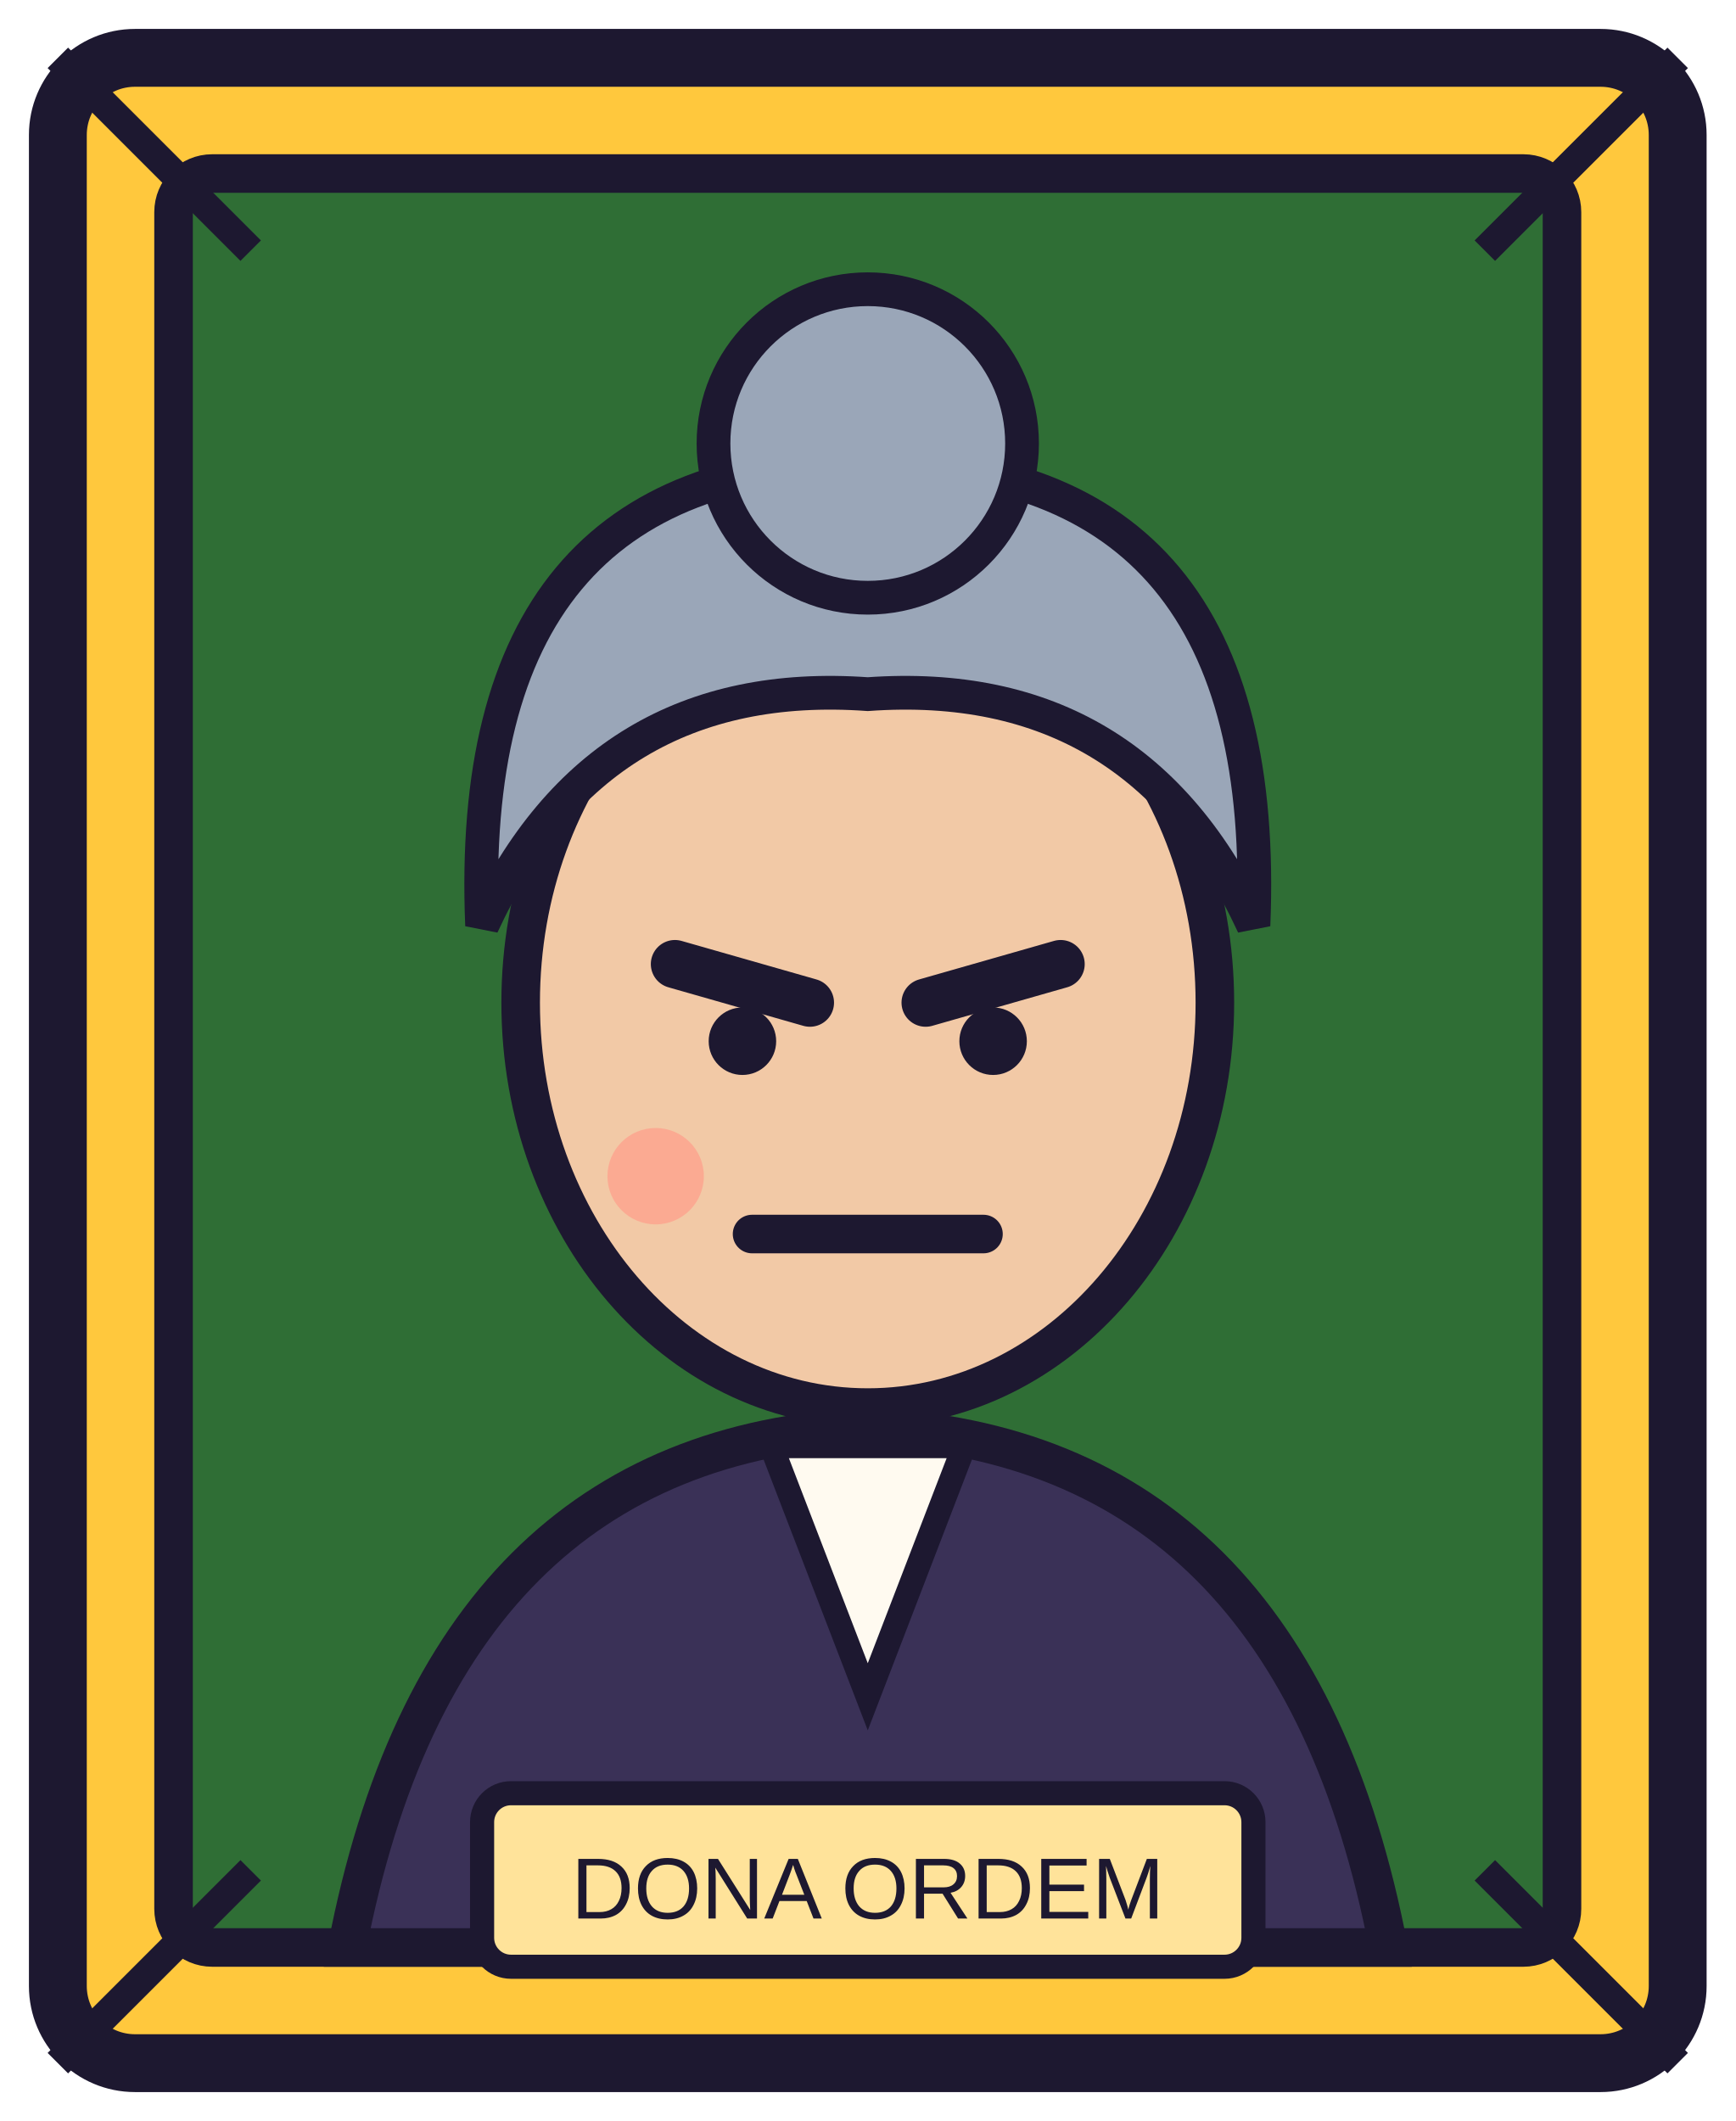
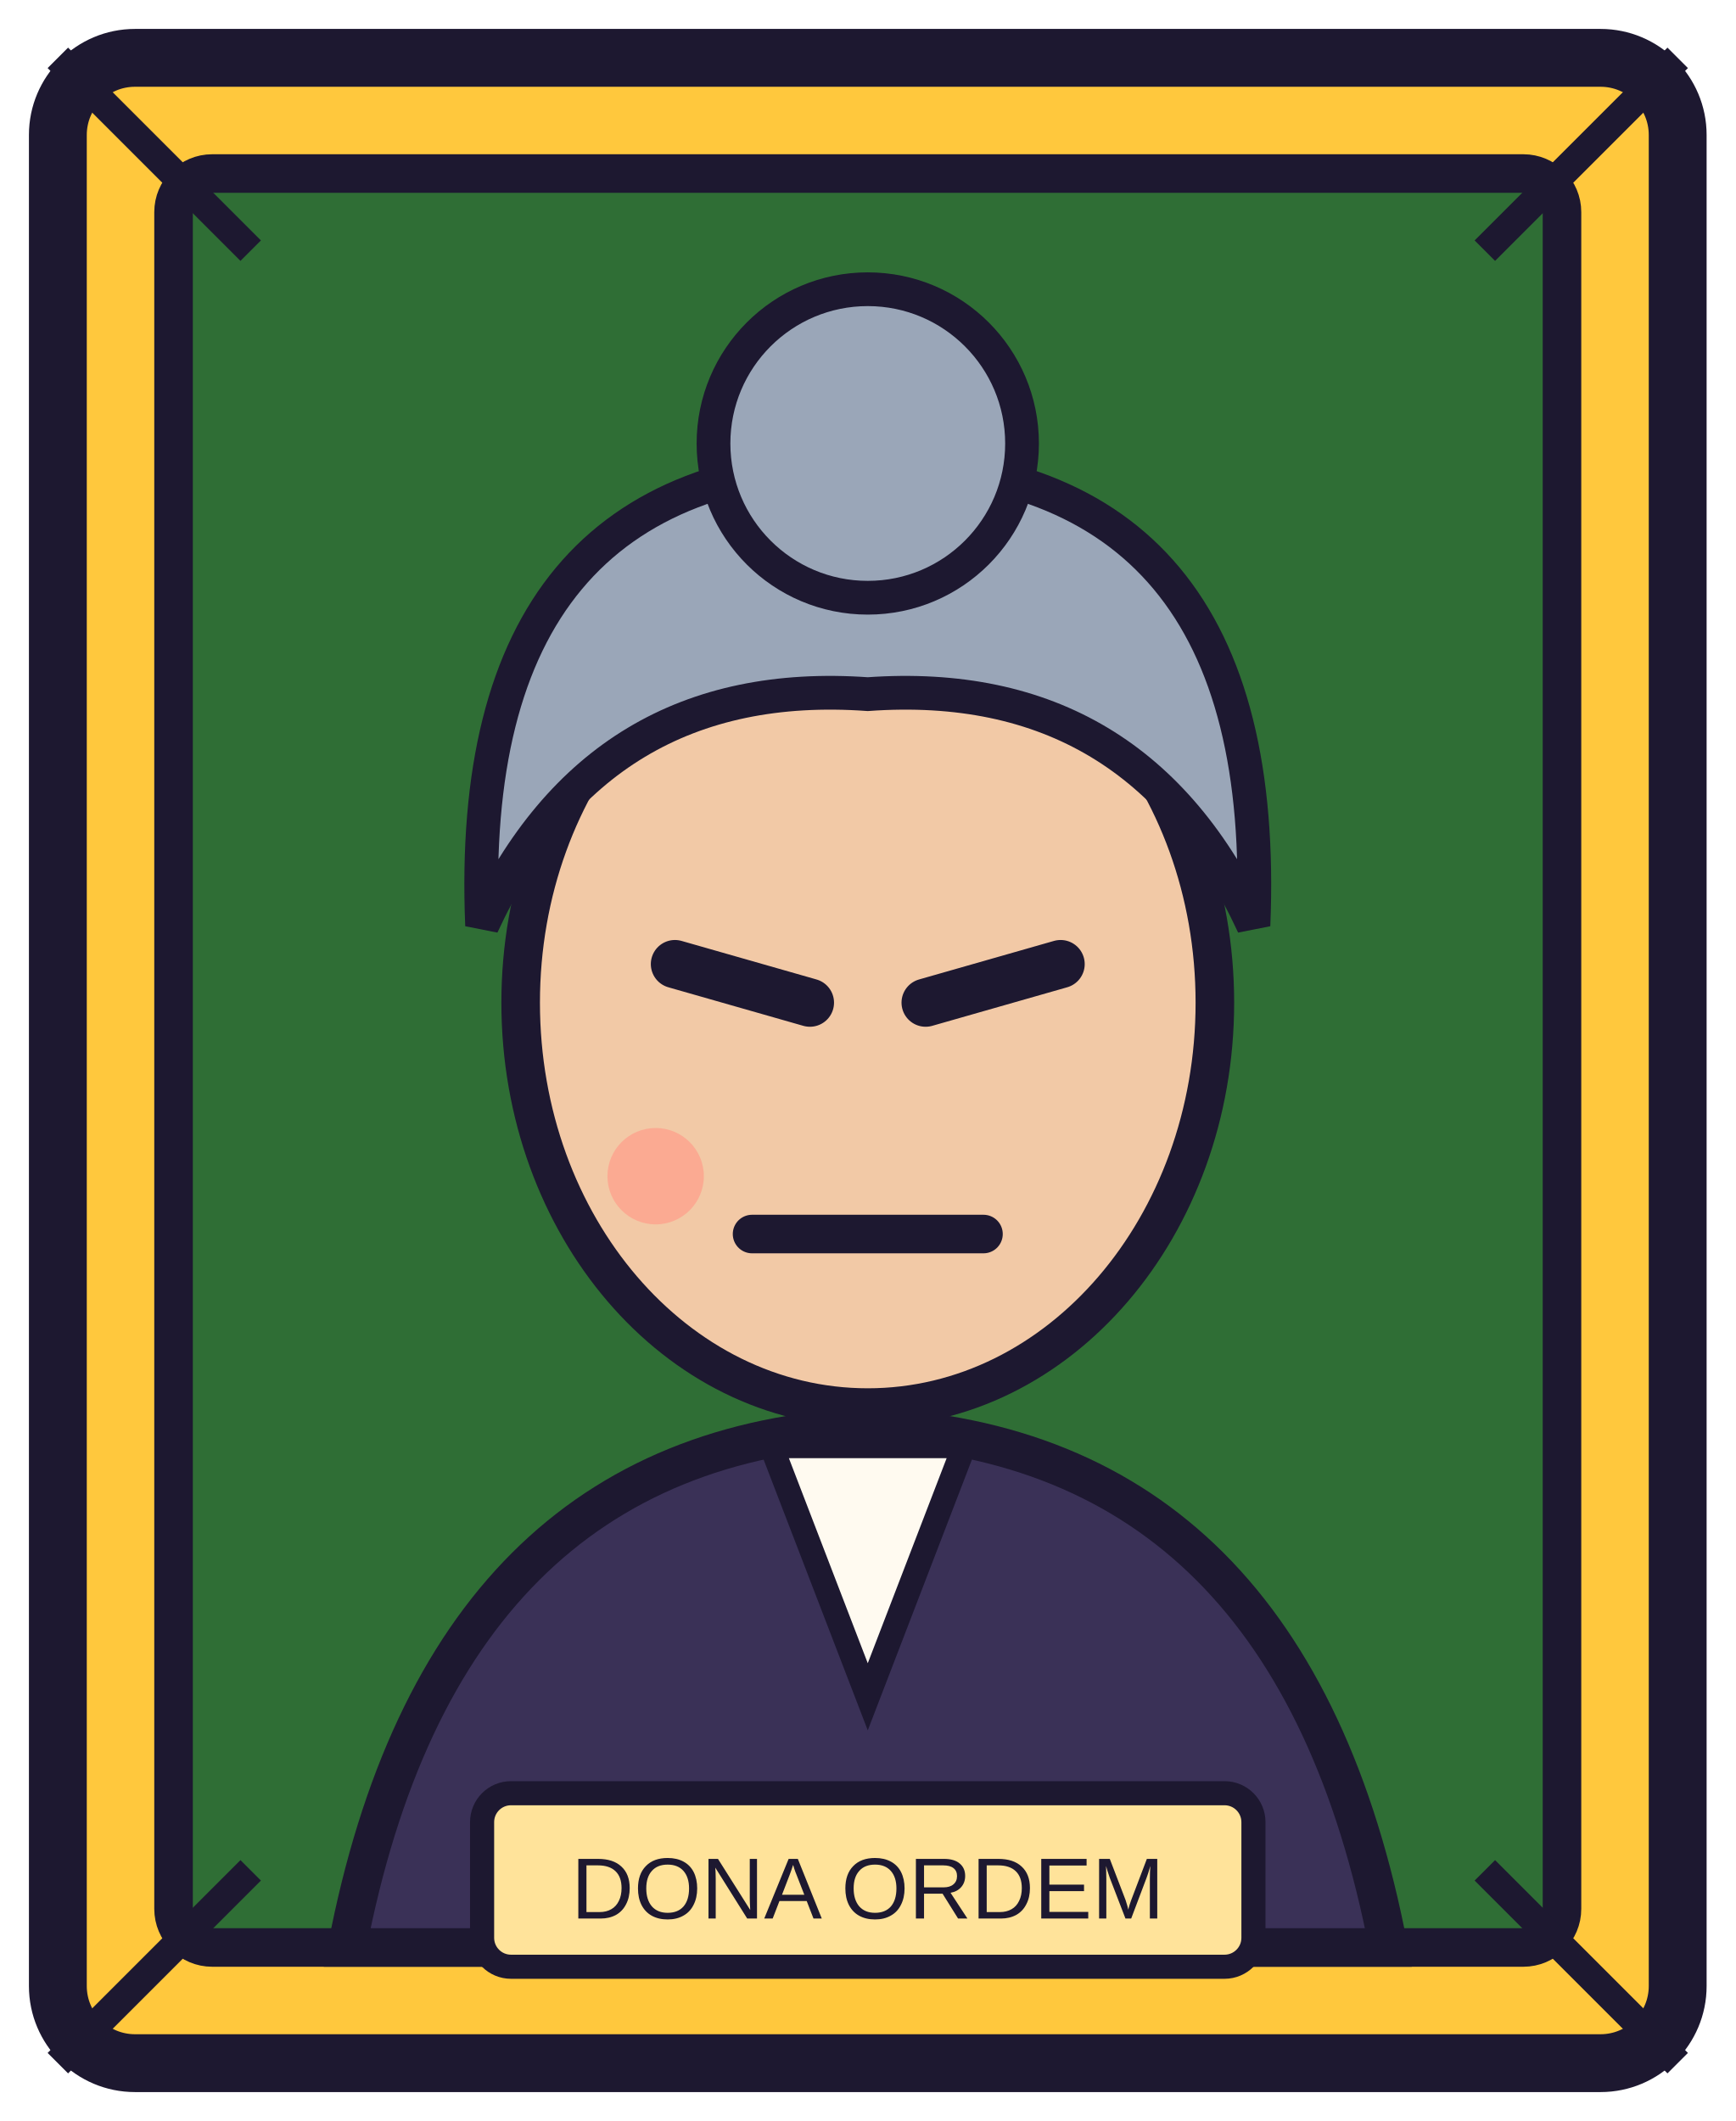
<svg xmlns="http://www.w3.org/2000/svg" viewBox="0 0 180 220" width="180" height="220">
  <rect x="6" y="6" width="168" height="208" rx="8" fill="#ffc83d" stroke="#1d1830" stroke-width="6" />
  <rect x="18" y="18" width="144" height="184" rx="4" fill="#2f6e35" stroke="#1d1830" stroke-width="4" />
  <path d="M6 6 L26 26 M174 6 L154 26 M6 214 L26 194 M174 214 L154 194" stroke="#1d1830" stroke-width="3" />
  <path d="M36 202 Q46 150 90 148 Q134 150 144 202 Z" fill="#3a3157" stroke="#1d1830" stroke-width="4" />
  <path d="M80 150 L90 176 L100 150 Z" fill="#fffaf0" stroke="#1d1830" stroke-width="2.5" />
  <ellipse cx="90" cy="104" rx="36" ry="42" fill="#f2c9a6" stroke="#1d1830" stroke-width="4" />
  <path d="M50 96 Q48 48 90 48 Q132 48 130 96 Q118 70 90 72 Q62 70 50 96 Z" fill="#9aa6b8" stroke="#1d1830" stroke-width="3.5" />
  <circle cx="90" cy="46" r="16" fill="#9aa6b8" stroke="#1d1830" stroke-width="3.5" />
  <path d="M70 100 L84 104 M110 100 L96 104" stroke="#1d1830" stroke-width="5" stroke-linecap="round" />
-   <circle cx="77" cy="108" r="3.5" fill="#1d1830" />
-   <circle cx="103" cy="108" r="3.5" fill="#1d1830" />
  <path d="M78 128 L102 128" stroke="#1d1830" stroke-width="4" stroke-linecap="round" />
  <circle cx="68" cy="122" r="5" fill="#ff9d8a" opacity="0.7" />
  <rect x="50" y="186" width="80" height="18" rx="3" fill="#ffe39a" stroke="#1d1830" stroke-width="2.5" />
  <text x="90" y="199" text-anchor="middle" font-family="Arial Black, Arial, sans-serif" font-size="9" fill="#1d1830">DONA ORDEM</text>
</svg>
